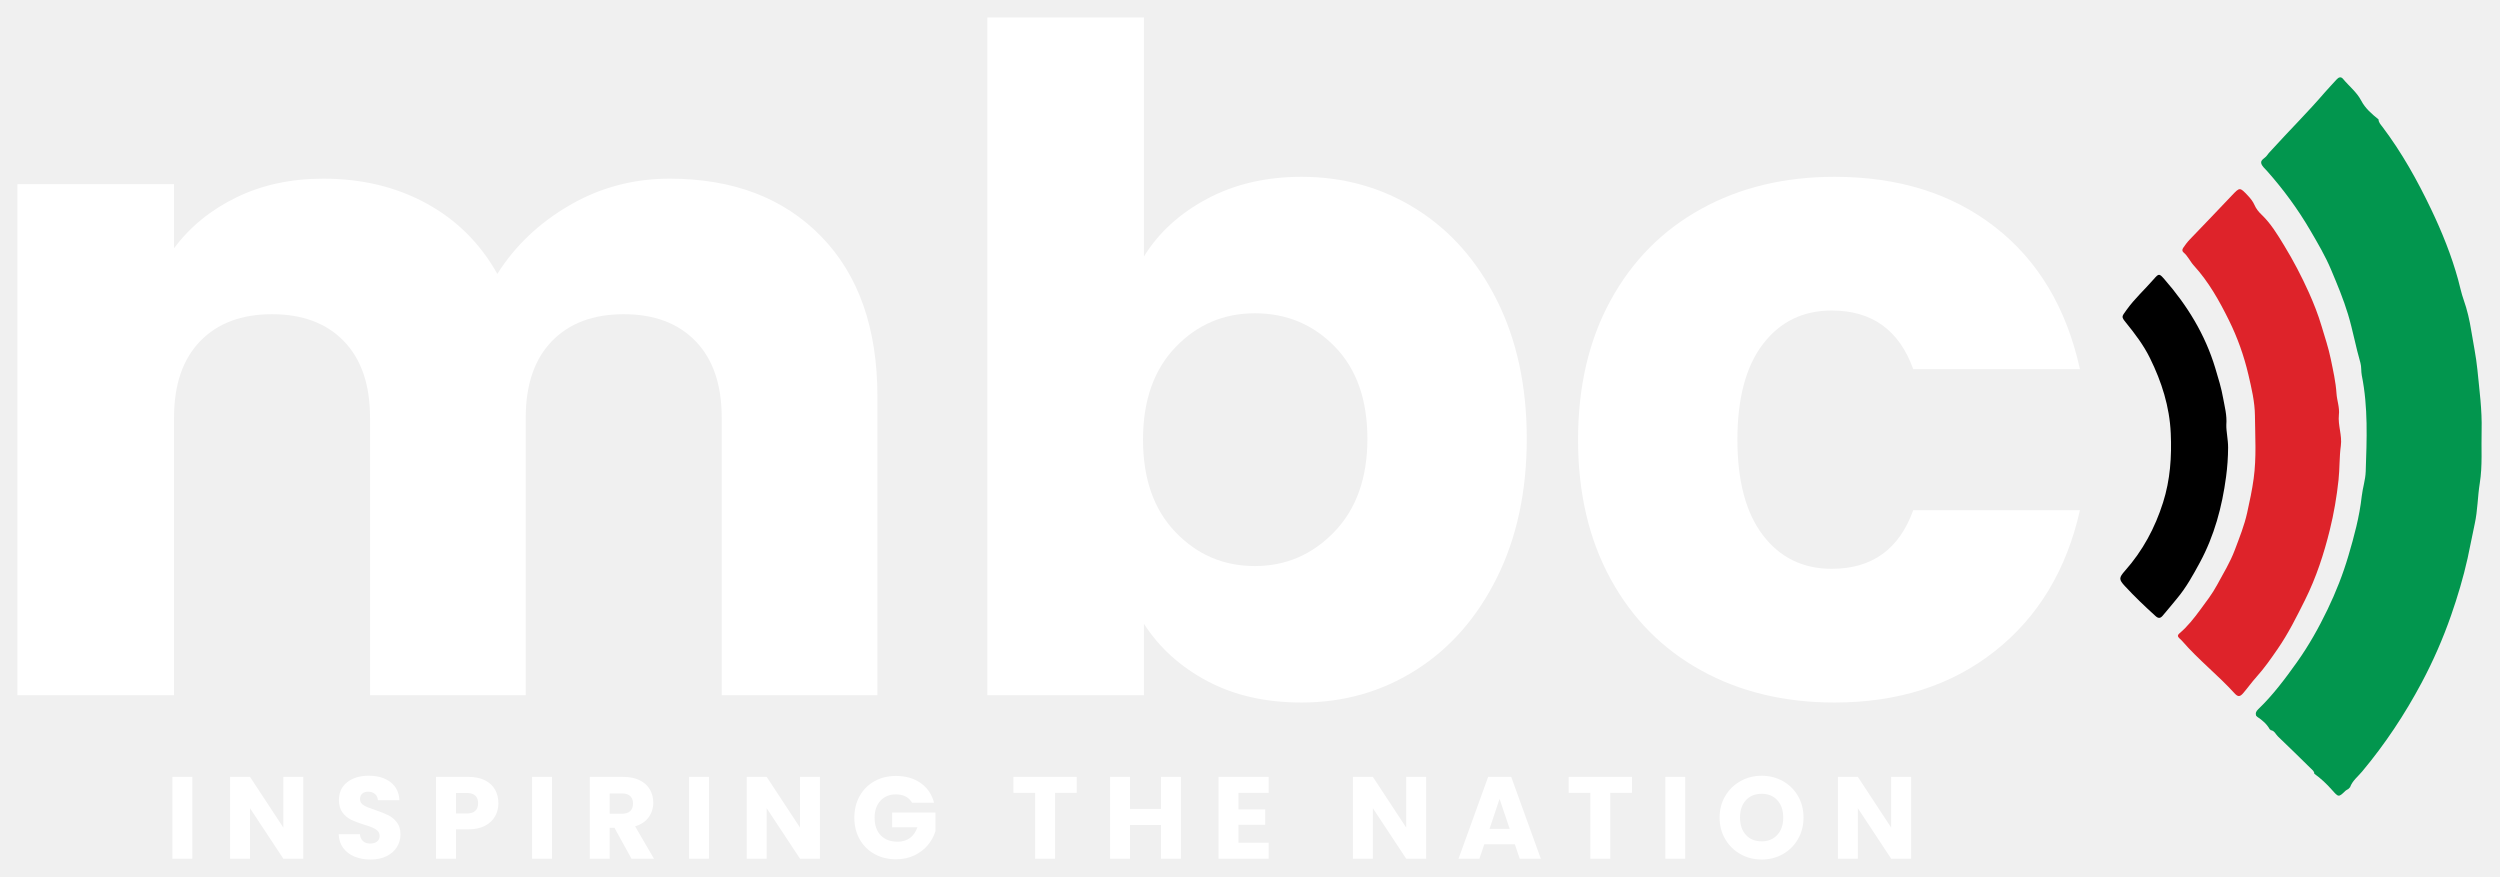
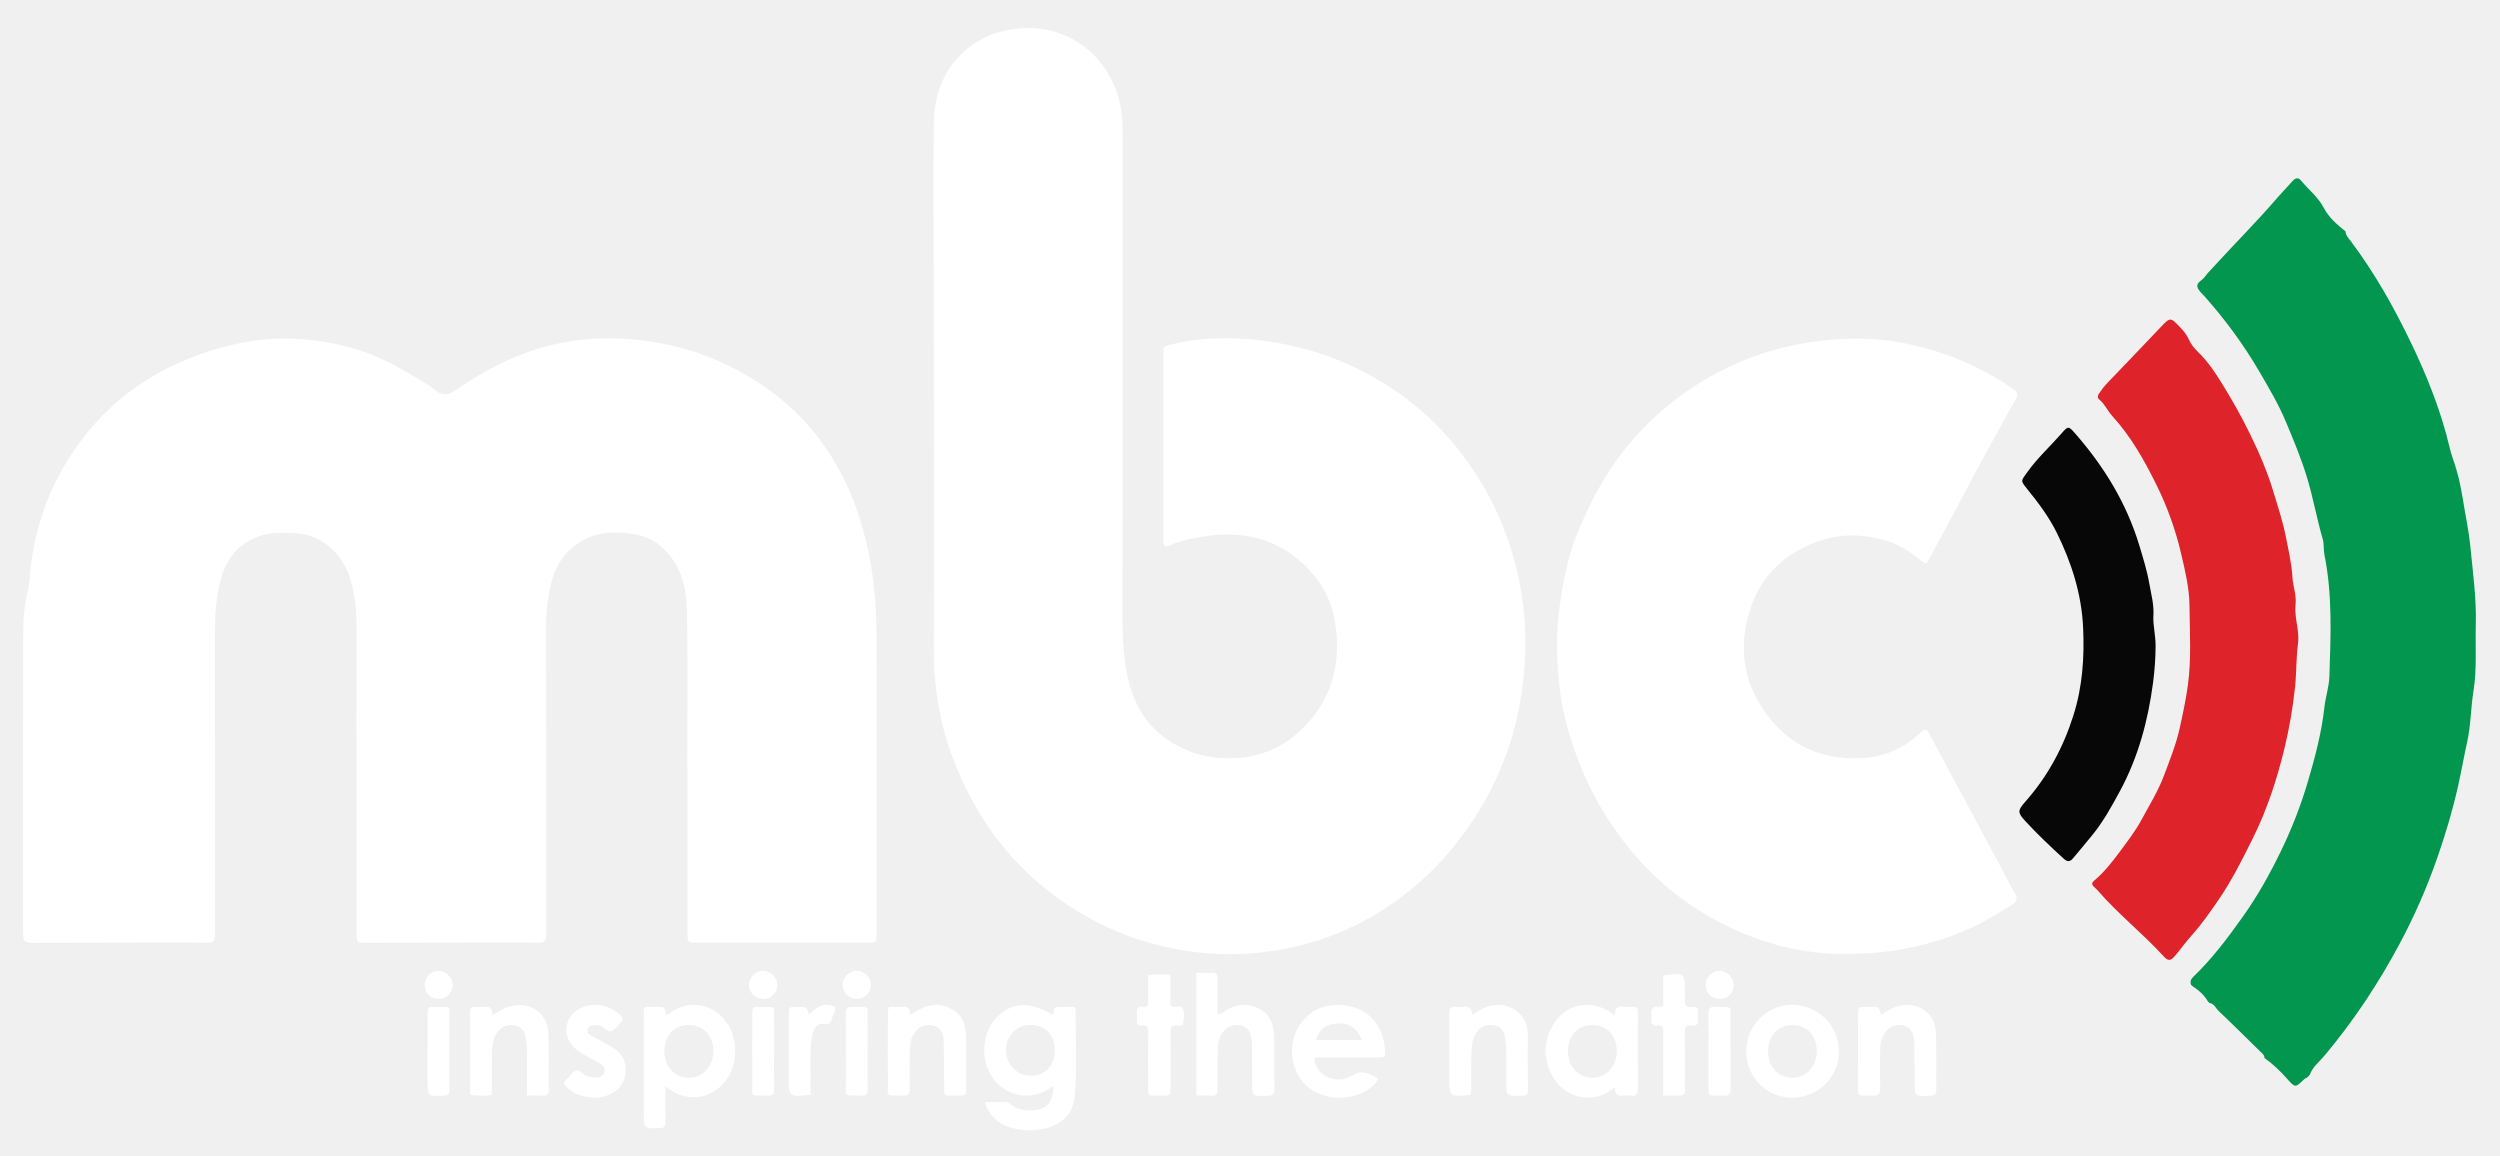
- <svg xmlns="http://www.w3.org/2000/svg" viewBox="354.09 176.92 143.31 50.27" width="573" height="201">
-   <path d="M401.158 190.468C403.311 192.673 404.387 195.736 404.387 199.656L404.387 216.771L395.462 216.771L395.462 200.863C395.462 198.973 394.963 197.512 393.965 196.479C392.968 195.447 391.594 194.931 389.844 194.931C388.094 194.931 386.720 195.447 385.723 196.479C384.725 197.512 384.227 198.973 384.227 200.863L384.227 216.771L375.302 216.771L375.302 200.863C375.302 198.973 374.803 197.512 373.805 196.479C372.808 195.447 371.434 194.931 369.684 194.931C367.933 194.931 366.560 195.447 365.563 196.479C364.565 197.512 364.066 198.973 364.066 200.863L364.066 216.771L355.089 216.771L355.089 187.476L364.066 187.476L364.066 191.151C364.976 189.926 366.167 188.954 367.636 188.237C369.107 187.520 370.768 187.161 372.624 187.161C374.829 187.161 376.797 187.633 378.530 188.578C380.263 189.523 381.618 190.871 382.599 192.621C383.614 191.011 384.996 189.699 386.746 188.683C388.496 187.668 390.404 187.161 392.469 187.161C396.109 187.161 399.006 188.263 401.158 190.468" fill="#FFFFFF" fill-rule="nonzero" />
-   <path d="M430.611 196.794C429.368 195.517 427.837 194.878 426.018 194.878C424.232 194.878 422.718 195.526 421.476 196.820C420.233 198.115 419.612 199.884 419.612 202.123C419.612 204.363 420.233 206.131 421.476 207.426C422.718 208.720 424.232 209.368 426.018 209.368C427.803 209.368 429.325 208.712 430.585 207.400C431.845 206.086 432.475 204.311 432.475 202.070C432.475 199.831 431.853 198.072 430.611 196.794M423.287 188.315C424.862 187.475 426.664 187.055 428.695 187.055C431.110 187.055 433.297 187.668 435.257 188.892C437.217 190.118 438.766 191.868 439.904 194.143C441.040 196.418 441.610 199.060 441.610 202.070C441.610 205.081 441.040 207.732 439.904 210.024C438.766 212.317 437.217 214.085 435.257 215.327C433.297 216.570 431.110 217.191 428.695 217.191C426.629 217.191 424.827 216.779 423.287 215.957C421.747 215.135 420.539 214.041 419.665 212.676L419.665 216.770L410.687 216.770L410.687 177.920L419.665 177.920L419.665 191.623C420.504 190.258 421.712 189.155 423.287 188.315" fill="#FFFFFF" fill-rule="nonzero" />
-   <path d="M446.413 194.143C447.655 191.868 449.387 190.118 451.611 188.893C453.833 187.668 456.379 187.055 459.250 187.055C462.924 187.055 465.996 188.018 468.464 189.943C470.931 191.868 472.550 194.581 473.320 198.080L463.764 198.080C462.959 195.841 461.402 194.720 459.092 194.720C457.446 194.720 456.134 195.359 455.155 196.636C454.175 197.915 453.685 199.743 453.685 202.123C453.685 204.504 454.175 206.332 455.155 207.609C456.134 208.887 457.446 209.526 459.092 209.526C461.402 209.526 462.959 208.406 463.764 206.166L473.320 206.166C472.550 209.596 470.922 212.291 468.437 214.251C465.952 216.212 462.890 217.191 459.250 217.191C456.379 217.191 453.833 216.579 451.611 215.353C449.387 214.128 447.655 212.378 446.413 210.103C445.170 207.828 444.550 205.168 444.550 202.123C444.550 199.078 445.170 196.418 446.413 194.143" fill="#FFFFFF" fill-rule="nonzero" />
-   <path d="M363.972 221.453H365.114V226.144H363.972Z" fill="#FFFFFF" fill-rule="nonzero" />
-   <path d="M371.475 226.144L370.332 226.144L368.421 223.250L368.421 226.144L367.279 226.144L367.279 221.453L368.421 221.453L370.332 224.360L370.332 221.453L371.475 221.453L371.475 226.144" fill="#FFFFFF" fill-rule="nonzero" />
-   <path d="M374.415 226.024C374.143 225.913 373.926 225.747 373.763 225.529C373.601 225.311 373.516 225.048 373.506 224.741L374.722 224.741C374.740 224.915 374.800 225.048 374.903 225.139C375.005 225.230 375.139 225.275 375.303 225.275C375.472 225.275 375.606 225.237 375.705 225.158C375.802 225.081 375.852 224.973 375.852 224.834C375.852 224.718 375.812 224.623 375.734 224.547C375.657 224.471 375.560 224.409 375.447 224.360C375.333 224.311 375.172 224.256 374.963 224.193C374.660 224.100 374.413 224.006 374.221 223.913C374.030 223.819 373.864 223.681 373.726 223.499C373.589 223.315 373.519 223.077 373.519 222.784C373.519 222.347 373.677 222.005 373.994 221.758C374.310 221.511 374.722 221.387 375.230 221.387C375.747 221.387 376.163 221.511 376.479 221.758C376.796 222.005 376.965 222.349 376.987 222.790L375.751 222.790C375.742 222.638 375.686 222.519 375.584 222.432C375.482 222.346 375.350 222.302 375.190 222.302C375.052 222.302 374.940 222.339 374.856 222.413C374.771 222.486 374.729 222.591 374.729 222.730C374.729 222.882 374.800 223.000 374.943 223.084C375.085 223.169 375.308 223.260 375.611 223.358C375.913 223.460 376.160 223.558 376.349 223.652C376.538 223.746 376.702 223.882 376.840 224.060C376.978 224.238 377.047 224.467 377.047 224.748C377.047 225.015 376.979 225.257 376.843 225.476C376.708 225.694 376.511 225.868 376.252 225.997C375.994 226.126 375.689 226.191 375.337 226.191C374.994 226.191 374.686 226.135 374.415 226.024" fill="#FFFFFF" fill-rule="nonzero" />
-   <path d="M381.337 223.398C381.444 223.296 381.497 223.151 381.497 222.964C381.497 222.777 381.444 222.632 381.337 222.529C381.230 222.427 381.067 222.376 380.849 222.376L380.228 222.376L380.228 223.552L380.849 223.552C381.067 223.552 381.230 223.501 381.337 223.398M382.473 223.708C382.348 223.933 382.157 224.115 381.898 224.253C381.640 224.391 381.319 224.461 380.936 224.461L380.228 224.461L380.228 226.144L379.085 226.144L379.085 221.454L380.936 221.454C381.310 221.454 381.627 221.518 381.885 221.647C382.143 221.777 382.336 221.955 382.466 222.182C382.595 222.409 382.660 222.670 382.660 222.964C382.660 223.235 382.598 223.484 382.473 223.708" fill="#FFFFFF" fill-rule="nonzero" />
-   <path d="M384.591 221.453H385.733V226.144H384.591Z" fill="#FFFFFF" fill-rule="nonzero" />
-   <path d="M389.040 223.566L389.748 223.566C389.958 223.566 390.114 223.515 390.220 223.412C390.324 223.309 390.377 223.165 390.377 222.978C390.377 222.799 390.324 222.659 390.220 222.557C390.114 222.454 389.958 222.403 389.748 222.403L389.040 222.403L389.040 223.566M390.289 226.145L389.314 224.374L389.040 224.374L389.040 226.145L387.898 226.145L387.898 221.454L389.815 221.454C390.185 221.454 390.500 221.519 390.760 221.648C391.022 221.778 391.216 221.954 391.345 222.179C391.474 222.404 391.539 222.655 391.539 222.931C391.539 223.243 391.451 223.521 391.275 223.766C391.099 224.011 390.840 224.185 390.497 224.288L391.579 226.145L390.289 226.145" fill="#FFFFFF" fill-rule="nonzero" />
-   <path d="M393.590 221.453H394.732V226.144H393.590Z" fill="#FFFFFF" fill-rule="nonzero" />
-   <path d="M401.093 226.144L399.950 226.144L398.039 223.250L398.039 226.144L396.897 226.144L396.897 221.453L398.039 221.453L399.950 224.360L399.950 221.453L401.093 221.453L401.093 226.144" fill="#FFFFFF" fill-rule="nonzero" />
-   <path d="M406.371 222.937C406.286 222.781 406.165 222.662 406.007 222.580C405.849 222.497 405.663 222.457 405.449 222.457C405.079 222.457 404.783 222.578 404.561 222.821C404.338 223.063 404.226 223.387 404.226 223.792C404.226 224.225 404.343 224.562 404.577 224.805C404.811 225.047 405.133 225.169 405.543 225.169C405.823 225.169 406.061 225.097 406.255 224.955C406.448 224.813 406.589 224.607 406.679 224.340L405.229 224.340L405.229 223.498L407.714 223.498L407.714 224.560C407.629 224.845 407.486 225.111 407.283 225.356C407.080 225.601 406.824 225.799 406.511 225.951C406.200 226.102 405.847 226.177 405.456 226.177C404.993 226.177 404.580 226.076 404.216 225.874C403.853 225.671 403.571 225.389 403.368 225.029C403.165 224.668 403.064 224.256 403.064 223.792C403.064 223.329 403.165 222.916 403.368 222.553C403.571 222.190 403.852 221.907 404.213 221.705C404.574 221.501 404.986 221.400 405.449 221.400C406.010 221.400 406.483 221.536 406.869 221.808C407.254 222.080 407.509 222.457 407.634 222.937L406.371 222.937" fill="#FFFFFF" fill-rule="nonzero" />
-   <path d="M415.812 221.454L415.812 222.369L414.569 222.369L414.569 226.145L413.427 226.145L413.427 222.369L412.184 222.369L412.184 221.454L415.812 221.454" fill="#FFFFFF" fill-rule="nonzero" />
-   <path d="M421.785 221.454L421.785 226.145L420.643 226.145L420.643 224.213L418.865 224.213L418.865 226.145L417.723 226.145L417.723 221.454L418.865 221.454L418.865 223.291L420.643 223.291L420.643 221.454L421.785 221.454" fill="#FFFFFF" fill-rule="nonzero" />
-   <path d="M425.085 222.369L425.085 223.318L426.615 223.318L426.615 224.200L425.085 224.200L425.085 225.229L426.816 225.229L426.816 226.144L423.943 226.144L423.943 221.454L426.816 221.454L426.816 222.369L425.085 222.369" fill="#FFFFFF" fill-rule="nonzero" />
-   <path d="M435.842 226.144L434.699 226.144L432.788 223.250L432.788 226.144L431.646 226.144L431.646 221.453L432.788 221.453L434.699 224.360L434.699 221.453L435.842 221.453L435.842 226.144" fill="#FFFFFF" fill-rule="nonzero" />
-   <path d="M440.632 224.434L440.051 222.717L439.477 224.434L440.632 224.434M440.926 225.316L439.176 225.316L438.895 226.145L437.699 226.145L439.396 221.454L440.719 221.454L442.416 226.145L441.207 226.145L440.926 225.316" fill="#FFFFFF" fill-rule="nonzero" />
-   <path d="M447.641 221.454L447.641 222.369L446.398 222.369L446.398 226.145L445.256 226.145L445.256 222.369L444.013 222.369L444.013 221.454L447.641 221.454" fill="#FFFFFF" fill-rule="nonzero" />
-   <path d="M449.552 221.453H450.694V226.144H449.552Z" fill="#FFFFFF" fill-rule="nonzero" />
-   <path d="M455.975 224.775C456.201 224.526 456.312 224.196 456.312 223.786C456.312 223.372 456.201 223.041 455.975 222.793C455.750 222.546 455.451 222.423 455.077 222.423C454.698 222.423 454.396 222.546 454.172 222.791C453.947 223.036 453.835 223.367 453.835 223.786C453.835 224.200 453.947 224.531 454.172 224.779C454.396 225.026 454.698 225.149 455.077 225.149C455.451 225.149 455.750 225.024 455.975 224.775M453.865 225.884C453.496 225.679 453.206 225.393 452.988 225.026C452.772 224.658 452.664 224.245 452.664 223.786C452.664 223.328 452.772 222.916 452.988 222.550C453.206 222.185 453.496 221.900 453.865 221.695C454.232 221.490 454.635 221.388 455.077 221.388C455.518 221.388 455.922 221.490 456.289 221.695C456.656 221.900 456.947 222.185 457.159 222.550C457.370 222.916 457.475 223.328 457.475 223.786C457.475 224.245 457.368 224.658 457.154 225.026C456.941 225.393 456.651 225.679 456.285 225.884C455.921 226.089 455.518 226.191 455.077 226.191C454.635 226.191 454.232 226.089 453.865 225.884" fill="#FFFFFF" fill-rule="nonzero" />
-   <path d="M463.642 226.144L462.499 226.144L460.589 223.250L460.589 226.144L459.446 226.144L459.446 221.453L460.589 221.453L462.499 224.360L462.499 221.453L463.642 221.453L463.642 226.144" fill="#FFFFFF" fill-rule="nonzero" />
-   <path d="M488.806 222.044C488.772 222.079 488.739 222.114 488.704 222.150C488.652 222.181 488.592 222.204 488.548 222.246C488.144 222.635 488.151 222.630 487.762 222.194C487.461 221.854 487.131 221.541 486.759 221.276L486.755 221.272C486.751 221.126 486.641 221.053 486.551 220.965C485.925 220.355 485.307 219.737 484.672 219.137C484.540 219.012 484.474 218.801 484.254 218.775C484.245 218.750 484.228 218.735 484.203 218.730C484.031 218.419 483.771 218.198 483.480 218.007C483.471 217.983 483.452 217.968 483.426 217.964C483.371 217.811 483.410 217.700 483.533 217.583C484.381 216.770 485.079 215.835 485.758 214.882C486.438 213.928 487.009 212.908 487.515 211.857C487.993 210.865 488.397 209.840 488.710 208.778C489.041 207.658 489.345 206.535 489.473 205.374C489.526 204.894 489.685 204.435 489.702 203.952C489.763 202.109 489.846 200.265 489.477 198.438C489.431 198.204 489.464 197.949 489.399 197.722C489.131 196.802 488.966 195.856 488.688 194.936C488.422 194.058 488.070 193.218 487.717 192.380C487.391 191.602 486.957 190.866 486.529 190.134C485.819 188.915 484.986 187.781 484.049 186.725C483.923 186.583 483.748 186.441 483.712 186.274C483.668 186.075 483.933 185.989 484.039 185.834C484.129 185.703 484.244 185.589 484.352 185.471C485.343 184.379 486.392 183.341 487.353 182.221C487.572 181.965 487.810 181.727 488.034 181.475C488.151 181.343 488.284 181.299 488.400 181.440C488.746 181.858 489.188 182.197 489.445 182.689C489.679 183.137 490.052 183.453 490.434 183.762L490.437 183.765C490.441 183.940 490.559 184.056 490.655 184.183C491.768 185.656 492.664 187.264 493.455 188.921C494.074 190.217 494.615 191.554 494.999 192.949C495.105 193.334 495.182 193.729 495.316 194.104C495.521 194.680 495.656 195.276 495.751 195.872C495.869 196.613 496.029 197.345 496.103 198.098C496.216 199.263 496.378 200.420 496.346 201.594C496.319 202.604 496.402 203.617 496.240 204.621C496.116 205.395 496.121 206.186 495.950 206.954C495.804 207.609 495.689 208.271 495.542 208.927C495.293 210.038 494.970 211.123 494.597 212.193C494.134 213.521 493.571 214.811 492.909 216.053C491.944 217.865 490.816 219.569 489.497 221.146C489.258 221.434 488.940 221.671 488.806 222.044" fill="#02964E" fill-rule="nonzero" />
-   <path d="M488.164 200.707C488.103 201.302 488.358 201.877 488.276 202.474C488.187 203.124 488.214 203.784 488.144 204.432C488.041 205.393 487.877 206.354 487.645 207.293C487.305 208.675 486.862 210.029 486.223 211.312C485.743 212.273 485.265 213.235 484.654 214.120C484.273 214.672 483.892 215.222 483.441 215.722C483.174 216.018 482.943 216.347 482.683 216.650C482.490 216.874 482.377 216.876 482.178 216.658C481.228 215.614 480.110 214.739 479.186 213.670C479.134 213.609 479.071 213.557 479.014 213.502C478.913 213.405 478.908 213.325 479.025 213.226C479.488 212.835 479.859 212.361 480.216 211.876C480.557 211.414 480.907 210.962 481.182 210.451C481.537 209.791 481.932 209.158 482.198 208.446C482.462 207.742 482.744 207.048 482.906 206.312C483.050 205.662 483.190 205.013 483.280 204.349C483.444 203.146 483.363 201.945 483.352 200.745C483.345 199.955 483.156 199.168 482.976 198.394C482.724 197.315 482.352 196.272 481.863 195.282C481.310 194.164 480.701 193.073 479.849 192.141C479.634 191.906 479.509 191.598 479.258 191.389C479.172 191.317 479.176 191.223 479.238 191.130C479.355 190.958 479.477 190.792 479.624 190.640C480.426 189.810 481.223 188.974 482.018 188.136C482.485 187.643 482.482 187.640 482.944 188.130C483.098 188.294 483.236 188.463 483.329 188.676C483.418 188.879 483.556 189.058 483.723 189.216C484.260 189.727 484.637 190.354 485.020 190.982C485.554 191.857 486.027 192.762 486.446 193.694C486.726 194.318 486.977 194.957 487.172 195.615C487.359 196.241 487.570 196.864 487.700 197.503C487.833 198.155 487.984 198.805 488.028 199.479C488.054 199.885 488.216 200.285 488.164 200.707" fill="#DE232A" fill-rule="nonzero" />
-   <path d="M481.712 201.273C481.702 201.655 481.815 202.110 481.814 202.578C481.812 203.141 481.770 203.705 481.697 204.252C481.470 205.969 481.023 207.633 480.193 209.168C479.805 209.883 479.414 210.597 478.882 211.231C478.605 211.558 478.340 211.899 478.055 212.224C477.926 212.372 477.810 212.377 477.652 212.233C477.047 211.684 476.456 211.122 475.901 210.521C475.544 210.134 475.546 210.042 475.905 209.636C476.919 208.492 477.624 207.182 478.085 205.725C478.497 204.425 478.587 203.102 478.526 201.752C478.457 200.224 478.007 198.811 477.336 197.450C476.973 196.710 476.484 196.065 475.970 195.430C475.672 195.063 475.710 195.083 475.993 194.684C476.453 194.040 477.038 193.513 477.552 192.922C477.846 192.586 477.865 192.588 478.171 192.937C479.478 194.435 480.496 196.095 481.076 198.013C481.251 198.594 481.432 199.177 481.534 199.769C481.615 200.236 481.755 200.705 481.712 201.273" fill="#000000" fill-rule="nonzero" />
+ <svg xmlns="http://www.w3.org/2000/svg" viewBox="371.34 176.96 108.81 50.19" width="435" height="201">
+   <path d="M401.252 210.422C401.252 208.111 401.285 205.800 401.236 203.490C401.216 202.537 401.015 201.597 400.286 200.861C399.959 200.530 399.579 200.308 399.141 200.208C398.092 199.970 397.089 200.038 396.223 200.774C395.760 201.168 395.494 201.684 395.342 202.258C395.178 202.884 395.106 203.520 395.109 204.173C395.121 208.594 395.115 213.017 395.116 217.438C395.116 217.515 395.116 217.592 395.115 217.669C395.110 217.856 395.016 217.954 394.827 217.951C394.612 217.947 394.396 217.938 394.180 217.938C391.870 217.941 389.559 217.946 387.248 217.951C386.876 217.951 386.858 217.936 386.857 217.508C386.856 215.428 386.858 213.348 386.858 211.268C386.858 209.127 386.852 206.985 386.861 204.844C386.864 204.258 386.868 203.669 386.791 203.092C386.691 202.346 386.505 201.615 385.988 201.016C385.482 200.434 384.842 200.145 384.084 200.119C383.639 200.104 383.190 200.079 382.753 200.210C381.717 200.519 381.153 201.266 380.912 202.270C380.751 202.942 380.698 203.636 380.697 204.329C380.692 208.704 380.695 213.080 380.695 217.455C380.695 217.517 380.699 217.579 380.694 217.640C380.672 217.907 380.626 217.952 380.350 217.951C380.042 217.951 379.734 217.938 379.426 217.938C377.223 217.942 375.021 217.948 372.818 217.953C372.397 217.954 372.344 217.901 372.344 217.477C372.344 213.210 372.341 208.942 372.348 204.675C372.349 204.001 372.369 203.334 372.543 202.664C372.651 202.245 372.645 201.784 372.708 201.342C372.989 199.383 373.709 197.612 374.908 196.037C376.426 194.041 378.432 192.782 380.823 192.086C381.763 191.812 382.722 191.652 383.690 191.653C385.551 191.656 387.313 192.088 388.930 193.049C389.392 193.324 389.875 193.567 390.296 193.907C390.578 194.136 390.836 194.125 391.131 193.922C391.790 193.467 392.477 193.056 393.198 192.706C395.457 191.608 397.816 191.398 400.262 191.889C401.903 192.219 403.394 192.880 404.754 193.844C406.297 194.937 407.429 196.369 408.222 198.079C408.585 198.863 408.840 199.678 409.044 200.519C409.369 201.859 409.486 203.216 409.488 204.585C409.495 208.884 409.491 213.182 409.491 217.480C409.491 217.943 409.485 217.946 409.033 217.945C406.584 217.944 404.134 217.943 401.685 217.946C401.278 217.946 401.262 217.940 401.262 217.493C401.261 215.137 401.262 212.779 401.262 210.422L401.252 210.422" fill="#FFFFFF" fill-rule="nonzero" />
+   <path d="M420.199 193.118C420.199 196.368 420.207 199.618 420.194 202.868C420.190 203.747 420.180 204.627 420.276 205.497C420.434 206.927 420.883 208.230 422.142 209.102C422.897 209.624 423.729 209.890 424.648 209.918C426.186 209.964 427.441 209.392 428.412 208.212C428.925 207.587 429.277 206.881 429.433 206.073C429.584 205.288 429.557 204.512 429.396 203.741C429.260 203.085 428.969 202.488 428.540 201.971C427.281 200.455 425.650 199.964 423.743 200.266C423.257 200.342 422.773 200.429 422.316 200.631C422.035 200.754 421.973 200.699 421.973 200.381C421.973 197.901 421.973 195.421 421.973 192.940C421.973 192.740 421.969 192.540 421.972 192.340C421.977 191.997 421.982 191.994 422.316 191.910C423.327 191.655 424.356 191.597 425.389 191.659C427.577 191.791 429.624 192.414 431.497 193.554C432.876 194.393 434.049 195.461 435.026 196.760C435.887 197.905 436.549 199.152 437.003 200.494C437.634 202.364 437.856 204.296 437.663 206.274C437.563 207.305 437.371 208.318 437.053 209.295C436.634 210.584 436.038 211.796 435.251 212.913C434.707 213.684 434.110 214.400 433.422 215.044C431.923 216.445 430.196 217.443 428.214 217.989C426.199 218.543 424.165 218.589 422.133 218.143C420.135 217.705 418.345 216.822 416.751 215.520C414.937 214.038 413.690 212.164 412.850 210.010C412.244 208.451 411.978 206.823 411.983 205.139C412.000 199.887 411.982 194.634 411.978 189.382C411.977 186.994 411.952 184.607 411.984 182.219C412.013 179.999 413.503 178.353 415.670 178.157C417.826 177.961 419.459 179.288 420.010 181.129C420.164 181.643 420.200 182.151 420.199 182.675C420.199 186.155 420.199 189.637 420.199 193.118" fill="#FFFFFF" fill-rule="nonzero" />
+   <path d="M451.626 218.431C449.852 218.458 448.027 217.992 446.316 217.123C444.850 216.379 443.563 215.380 442.487 214.124C441.263 212.696 440.366 211.088 439.780 209.297C439.511 208.474 439.303 207.641 439.212 206.785C439.103 205.776 439.064 204.764 439.171 203.747C439.255 202.951 439.386 202.164 439.580 201.389C439.775 200.610 440.083 199.872 440.423 199.147C441.035 197.844 441.807 196.644 442.808 195.611C444.275 194.096 446.006 192.988 448.018 192.314C449.317 191.879 450.650 191.673 452.006 191.658C452.925 191.648 453.849 191.747 454.750 191.968C456.089 192.296 457.349 192.814 458.517 193.551C458.685 193.657 458.845 193.778 459.011 193.890C459.170 193.998 459.167 194.109 459.074 194.277C458.266 195.743 457.453 197.207 456.675 198.690C456.240 199.520 455.787 200.341 455.347 201.168C455.170 201.501 455.171 201.500 454.863 201.250C454.467 200.928 454.042 200.650 453.554 200.489C452.198 200.041 450.893 200.154 449.639 200.850C448.670 201.387 447.968 202.184 447.596 203.204C446.994 204.859 447.124 206.459 448.181 207.935C449.234 209.408 450.683 210.023 452.451 209.907C453.364 209.846 454.180 209.490 454.864 208.863C455.147 208.603 455.181 208.611 455.356 208.937C456.444 210.968 457.533 212.999 458.622 215.029C458.760 215.286 458.886 215.550 459.037 215.800C459.169 216.017 459.133 216.162 458.918 216.291C458.324 216.646 457.746 217.023 457.112 217.309C455.416 218.071 453.642 218.447 451.626 218.431" fill="#FFFFFF" fill-rule="nonzero" />
+   <path d="M471.865 223.704C471.833 223.738 471.800 223.772 471.768 223.806C471.718 223.836 471.660 223.858 471.619 223.898C471.230 224.271 471.237 224.267 470.865 223.847C470.575 223.522 470.259 223.222 469.903 222.967L469.899 222.963C469.895 222.824 469.789 222.755 469.702 222.670C469.103 222.084 468.510 221.492 467.901 220.916C467.774 220.796 467.710 220.594 467.499 220.569C467.491 220.545 467.475 220.531 467.451 220.525C467.286 220.228 467.037 220.015 466.758 219.832C466.749 219.809 466.731 219.795 466.706 219.791C466.652 219.645 466.689 219.538 466.807 219.425C467.620 218.646 468.290 217.749 468.942 216.835C469.595 215.919 470.142 214.941 470.627 213.933C471.086 212.983 471.473 211.998 471.774 210.981C472.091 209.907 472.382 208.829 472.505 207.716C472.555 207.255 472.709 206.815 472.724 206.352C472.783 204.584 472.862 202.816 472.509 201.064C472.464 200.839 472.497 200.595 472.434 200.377C472.177 199.494 472.019 198.587 471.752 197.705C471.497 196.863 471.159 196.057 470.822 195.253C470.508 194.507 470.091 193.801 469.682 193.099C469.001 191.931 468.202 190.842 467.303 189.829C467.182 189.693 467.014 189.557 466.979 189.397C466.937 189.206 467.191 189.124 467.293 188.976C467.380 188.850 467.490 188.740 467.593 188.627C468.544 187.580 469.550 186.584 470.471 185.509C470.682 185.265 470.911 185.036 471.124 184.794C471.236 184.668 471.365 184.626 471.476 184.760C471.808 185.162 472.231 185.488 472.478 185.959C472.702 186.388 473.060 186.692 473.427 186.989L473.429 186.990C473.433 187.158 473.547 187.270 473.639 187.391C474.706 188.804 475.566 190.346 476.325 191.936C476.918 193.179 477.437 194.462 477.806 195.799C477.907 196.168 477.981 196.547 478.108 196.907C478.306 197.459 478.435 198.031 478.526 198.603C478.640 199.313 478.792 200.016 478.863 200.738C478.972 201.855 479.127 202.964 479.097 204.091C479.071 205.059 479.150 206.031 478.996 206.993C478.877 207.736 478.881 208.495 478.717 209.231C478.577 209.860 478.467 210.495 478.326 211.124C478.087 212.189 477.777 213.230 477.419 214.256C476.975 215.529 476.435 216.767 475.800 217.958C474.875 219.696 473.794 221.330 472.528 222.843C472.298 223.119 471.993 223.347 471.865 223.704" fill="#02964E" fill-rule="nonzero" />
+   <path d="M471.250 203.240C471.191 203.810 471.436 204.362 471.358 204.934C471.272 205.558 471.297 206.192 471.230 206.812C471.132 207.734 470.974 208.656 470.753 209.556C470.426 210.883 470.001 212.181 469.388 213.411C468.928 214.334 468.469 215.256 467.883 216.105C467.519 216.634 467.152 217.162 466.719 217.641C466.463 217.925 466.243 218.241 465.993 218.531C465.809 218.746 465.700 218.748 465.509 218.538C464.596 217.537 463.525 216.698 462.640 215.673C462.589 215.615 462.530 215.565 462.474 215.511C462.377 215.419 462.372 215.342 462.484 215.247C462.928 214.872 463.284 214.418 463.627 213.952C463.954 213.509 464.290 213.075 464.553 212.585C464.894 211.952 465.272 211.345 465.528 210.662C465.781 209.987 466.051 209.322 466.207 208.617C466.345 207.992 466.480 207.370 466.566 206.733C466.721 205.579 466.645 204.427 466.635 203.277C466.628 202.518 466.447 201.764 466.273 201.022C466.033 199.987 465.674 198.986 465.206 198.037C464.677 196.964 464.092 195.918 463.275 195.024C463.069 194.799 462.949 194.504 462.708 194.303C462.626 194.234 462.630 194.144 462.689 194.056C462.799 193.889 462.919 193.731 463.059 193.586C463.828 192.788 464.592 191.987 465.355 191.183C465.803 190.711 465.799 190.707 466.243 191.178C466.391 191.334 466.523 191.497 466.613 191.701C466.698 191.895 466.831 192.067 466.991 192.219C467.505 192.709 467.867 193.311 468.234 193.913C468.746 194.752 469.200 195.620 469.603 196.513C469.871 197.112 470.112 197.726 470.299 198.356C470.477 198.957 470.680 199.554 470.805 200.166C470.932 200.792 471.078 201.416 471.118 202.063C471.145 202.452 471.299 202.835 471.250 203.240" fill="#DE232A" fill-rule="nonzero" />
+   <path d="M465.062 203.783C465.053 204.150 465.161 204.586 465.160 205.035C465.158 205.575 465.117 206.116 465.048 206.641C464.830 208.287 464.401 209.884 463.604 211.355C463.233 212.041 462.858 212.726 462.347 213.333C462.082 213.648 461.827 213.975 461.555 214.286C461.431 214.428 461.320 214.432 461.168 214.295C460.588 213.768 460.020 213.229 459.489 212.653C459.147 212.281 459.148 212.194 459.494 211.804C460.465 210.706 461.141 209.450 461.583 208.053C461.978 206.806 462.065 205.537 462.006 204.243C461.940 202.777 461.508 201.422 460.866 200.116C460.516 199.407 460.048 198.787 459.554 198.179C459.269 197.827 459.305 197.846 459.578 197.463C460.018 196.846 460.578 196.340 461.072 195.774C461.354 195.451 461.372 195.453 461.664 195.788C462.919 197.225 463.896 198.817 464.452 200.657C464.620 201.214 464.794 201.773 464.891 202.341C464.968 202.789 465.103 203.238 465.062 203.783" fill="#070707" fill-rule="nonzero" />
+   <path d="M417.254 222.635C417.259 221.978 416.846 221.535 416.219 221.526C415.598 221.518 415.145 221.961 415.130 222.594C415.115 223.236 415.583 223.734 416.206 223.739C416.816 223.744 417.249 223.288 417.254 222.635M414.208 224.883C414.530 224.883 414.818 224.885 415.106 224.882C415.207 224.881 415.278 224.929 415.350 224.990C415.601 225.199 415.898 225.254 416.214 225.243C416.890 225.221 417.169 224.939 417.196 224.178C416.739 224.491 416.270 224.675 415.737 224.578C415.191 224.480 414.772 224.192 414.480 223.725C413.987 222.940 414.110 221.796 414.749 221.164C415.395 220.527 416.183 220.497 417.149 221.080C417.272 221.006 417.153 220.818 417.259 220.771C417.363 220.725 417.499 220.744 417.621 220.740C417.744 220.736 417.867 220.743 417.990 220.739C418.107 220.736 418.161 220.796 418.159 220.905C418.139 222.165 418.240 223.429 418.105 224.685C418.027 225.417 417.552 225.862 416.833 226.029C416.313 226.150 415.790 226.144 415.285 225.978C414.765 225.808 414.382 225.478 414.208 224.883" fill="#FFFFFF" fill-rule="nonzero" />
+   <path d="M402.388 222.678C402.397 222.017 401.957 221.533 401.341 221.525C400.710 221.518 400.269 221.971 400.255 222.638C400.241 223.321 400.695 223.827 401.322 223.827C401.923 223.827 402.380 223.334 402.388 222.678M400.300 224.204C400.300 224.771 400.294 225.258 400.304 225.745C400.309 225.938 400.255 226.010 400.049 226.017C399.358 226.044 399.359 226.052 399.359 225.353C399.359 223.967 399.358 222.581 399.359 221.195C399.360 220.649 399.325 220.750 399.836 220.739C399.882 220.738 399.928 220.738 399.975 220.739C400.262 220.746 400.262 220.746 400.322 221.068C400.449 221.095 400.512 220.986 400.599 220.933C401.404 220.434 402.371 220.618 402.940 221.378C403.455 222.069 403.475 223.138 402.995 223.857C402.492 224.611 401.399 225.073 400.300 224.204" fill="#FFFFFF" fill-rule="nonzero" />
+   <path d="M423.410 224.601L423.410 219.260C423.645 219.260 423.859 219.270 424.073 219.257C424.278 219.244 424.340 219.329 424.336 219.525C424.326 220.031 424.333 220.537 424.333 221.054C424.521 221.053 424.619 220.917 424.751 220.855C425.106 220.684 425.466 220.585 425.863 220.706C426.366 220.860 426.682 221.174 426.761 221.704C426.778 221.825 426.799 221.948 426.800 222.071C426.804 222.825 426.799 223.579 426.807 224.332C426.809 224.526 426.751 224.597 426.546 224.606C425.839 224.637 425.840 224.646 425.839 223.952C425.839 223.505 425.837 223.059 425.834 222.613C425.833 222.474 425.831 222.335 425.818 222.198C425.779 221.816 425.622 221.607 425.339 221.546C425.008 221.475 424.700 221.611 424.514 221.915C424.381 222.132 424.340 222.372 424.339 222.622C424.337 223.176 424.327 223.730 424.337 224.283C424.341 224.510 424.290 224.630 424.034 224.605C423.836 224.586 423.636 224.601 423.410 224.601" fill="#FFFFFF" fill-rule="nonzero" />
+   <path d="M439.583 222.663C439.583 223.327 440.033 223.822 440.639 223.825C441.253 223.827 441.703 223.343 441.708 222.676C441.713 222.004 441.279 221.532 440.650 221.527C440.022 221.521 439.584 221.988 439.583 222.663M441.628 224.250C441.364 224.409 441.181 224.549 440.955 224.616C440.172 224.850 439.334 224.520 438.911 223.754C438.491 222.994 438.507 222.208 438.967 221.471C439.499 220.619 440.538 220.410 441.388 220.948C441.451 220.989 441.510 221.036 441.619 221.113C441.613 220.788 441.770 220.688 442.039 220.737C442.099 220.748 442.162 220.739 442.223 220.739C442.630 220.737 442.627 220.708 442.626 221.140C442.624 222.187 442.620 223.235 442.629 224.282C442.631 224.510 442.582 224.635 442.326 224.604C442.204 224.588 442.077 224.586 441.957 224.604C441.707 224.642 441.633 224.502 441.628 224.250" fill="#FFFFFF" fill-rule="nonzero" />
+   <path d="M430.612 222.181C430.415 221.664 430.072 221.439 429.551 221.461C429.062 221.482 428.764 221.707 428.614 222.181L430.612 222.181M428.532 222.984C428.642 223.826 429.589 224.105 430.137 223.750C430.545 223.486 430.832 223.589 431.171 223.776C431.210 223.798 431.248 223.823 431.330 223.874C431.133 224.188 430.862 224.393 430.534 224.521C429.969 224.743 429.394 224.761 428.822 224.549C427.882 224.201 427.402 223.213 427.630 222.181C427.812 221.364 428.570 220.557 429.755 220.659C430.831 220.751 431.520 221.467 431.617 222.543C431.652 222.921 431.641 222.938 431.267 222.939C430.513 222.942 429.759 222.938 429.007 222.942C428.857 222.943 428.702 222.909 428.532 222.984" fill="#FFFFFF" fill-rule="nonzero" />
+   <path d="M450.411 222.665C450.411 221.988 449.978 221.525 449.349 221.527C448.728 221.530 448.290 222.007 448.293 222.677C448.296 223.348 448.743 223.830 449.356 223.825C449.968 223.820 450.411 223.332 450.411 222.665M447.342 222.693C447.334 221.573 448.248 220.640 449.348 220.647C450.475 220.655 451.384 221.563 451.378 222.677C451.373 223.806 450.477 224.691 449.341 224.691C448.240 224.691 447.351 223.803 447.342 222.693" fill="#FFFFFF" fill-rule="nonzero" />
+   <path d="M410.034 220.738C410.238 220.738 410.424 220.754 410.607 220.734C410.859 220.707 410.966 220.814 410.941 221.065C411.126 221.046 411.224 220.911 411.359 220.845C411.717 220.672 412.079 220.583 412.474 220.711C412.971 220.873 413.292 221.188 413.358 221.722C413.382 221.919 413.393 222.120 413.396 222.320C413.401 222.905 413.398 223.490 413.397 224.075C413.395 224.678 413.445 224.596 412.887 224.600C412.401 224.602 412.434 224.645 412.432 224.161C412.428 223.499 412.432 222.836 412.409 222.175C412.395 221.819 412.223 221.616 411.958 221.550C411.652 221.472 411.337 221.588 411.151 221.859C411.036 222.026 410.965 222.214 410.951 222.418C410.939 222.602 410.932 222.786 410.932 222.971C410.928 223.418 410.922 223.864 410.934 224.311C410.941 224.528 410.876 224.612 410.648 224.605C409.837 224.578 409.995 224.715 409.987 223.961C409.975 223.053 409.983 222.144 409.986 221.235C409.986 221.083 409.958 220.927 410.034 220.738" fill="#FFFFFF" fill-rule="nonzero" />
+   <path d="M453.212 221.090C453.496 220.904 453.738 220.749 454.034 220.687C454.831 220.519 455.559 221.017 455.595 221.823C455.634 222.668 455.607 223.516 455.618 224.361C455.620 224.539 455.557 224.595 455.379 224.604C454.669 224.641 454.671 224.648 454.669 223.953C454.668 223.461 454.667 222.969 454.664 222.476C454.663 222.369 454.659 222.261 454.645 222.154C454.595 221.800 454.443 221.602 454.172 221.546C453.855 221.481 453.590 221.578 453.397 221.836C453.236 222.052 453.172 222.303 453.172 222.572C453.172 223.142 453.160 223.711 453.171 224.280C453.174 224.506 453.125 224.614 452.868 224.605C452.073 224.577 452.219 224.710 452.212 223.950C452.202 222.996 452.208 222.042 452.210 221.088C452.212 220.744 452.219 220.744 452.569 220.739C452.661 220.738 452.754 220.737 452.846 220.739C453.124 220.745 453.124 220.746 453.212 221.090" fill="#FFFFFF" fill-rule="nonzero" />
+   <path d="M392.769 221.094C393.092 220.921 393.314 220.759 393.593 220.695C394.429 220.506 395.173 221.023 395.207 221.878C395.239 222.708 395.213 223.540 395.221 224.371C395.222 224.559 395.140 224.610 394.970 224.602C394.756 224.594 394.542 224.600 394.278 224.600C394.278 224.059 394.279 223.541 394.277 223.022C394.276 222.714 394.282 222.407 394.227 222.101C394.180 221.837 394.074 221.628 393.802 221.556C393.494 221.476 393.224 221.555 393.015 221.808C392.806 222.061 392.769 222.369 392.758 222.677C392.742 223.092 392.750 223.508 392.747 223.924C392.746 224.123 392.747 224.323 392.747 224.563C392.474 224.637 392.202 224.600 391.937 224.590C391.748 224.582 391.806 224.412 391.805 224.302C391.801 223.594 391.802 222.886 391.802 222.177C391.802 221.778 391.808 221.377 391.800 220.977C391.797 220.798 391.865 220.725 392.043 220.738C392.166 220.747 392.291 220.752 392.412 220.737C392.650 220.705 392.783 220.794 392.769 221.094" fill="#FFFFFF" fill-rule="nonzero" />
+   <path d="M435.329 224.573C434.422 224.658 434.422 224.658 434.422 223.783C434.422 222.874 434.428 221.966 434.418 221.058C434.417 220.831 434.466 220.703 434.722 220.737C434.813 220.750 434.909 220.752 434.999 220.737C435.256 220.693 435.412 220.777 435.408 221.084C435.589 220.980 435.731 220.890 435.880 220.815C436.756 220.368 437.855 220.884 437.840 221.981C437.830 222.766 437.835 223.551 437.844 224.336C437.846 224.530 437.787 224.599 437.583 224.605C436.898 224.629 436.898 224.638 436.898 223.934C436.898 223.488 436.901 223.041 436.894 222.594C436.891 222.426 436.873 222.257 436.848 222.090C436.810 221.829 436.692 221.619 436.415 221.553C436.104 221.478 435.834 221.561 435.633 221.817C435.497 221.991 435.435 222.191 435.410 222.412C435.348 222.966 435.385 223.520 435.370 224.074C435.366 224.240 435.406 224.413 435.329 224.573" fill="#FFFFFF" fill-rule="nonzero" />
+   <path d="M397.254 224.696C396.720 224.681 396.311 224.536 395.977 224.203C395.888 224.115 395.853 224.034 395.958 223.933C396.046 223.848 396.138 223.764 396.212 223.666C396.347 223.488 396.474 223.442 396.664 223.609C396.828 223.753 397.041 223.819 397.262 223.817C397.418 223.815 397.573 223.771 397.639 223.604C397.709 223.426 397.601 223.305 397.470 223.218C397.317 223.117 397.151 223.034 396.988 222.949C396.756 222.829 396.527 222.704 396.338 222.518C395.765 221.953 395.917 221.103 396.650 220.774C397.195 220.529 397.948 220.683 398.353 221.115C398.451 221.219 398.503 221.307 398.370 221.420C398.299 221.478 398.232 221.544 398.175 221.616C398.021 221.812 397.874 221.897 397.657 221.679C397.525 221.545 397.333 221.509 397.140 221.540C397.027 221.559 396.934 221.609 396.907 221.730C396.885 221.833 396.946 221.910 397.025 221.961C397.140 222.035 397.265 222.095 397.386 222.162C397.613 222.290 397.848 222.406 398.066 222.548C398.483 222.822 398.631 223.225 398.552 223.708C398.475 224.181 398.166 224.462 397.728 224.609C397.553 224.667 397.371 224.706 397.254 224.696" fill="#FFFFFF" fill-rule="nonzero" />
+   <path d="M421.313 219.363C421.641 219.305 421.944 219.323 422.280 219.347L422.280 220.658C422.336 220.698 422.357 220.722 422.382 220.729C422.527 220.767 422.735 220.658 422.813 220.802C422.915 220.989 422.862 221.224 422.842 221.435C422.827 221.591 422.682 221.562 422.586 221.549C422.329 221.515 422.282 221.638 422.284 221.864C422.295 222.665 422.291 223.465 422.288 224.265C422.286 224.593 422.280 224.603 421.961 224.600C421.191 224.594 421.323 224.694 421.315 223.984C421.307 223.291 421.307 222.598 421.317 221.906C421.320 221.680 421.311 221.504 421.009 221.550C420.872 221.570 420.821 221.483 420.825 221.353C420.829 221.246 420.834 221.137 420.824 221.030C420.802 220.818 420.871 220.704 421.103 220.736C421.312 220.765 421.316 220.629 421.314 220.478C421.310 220.109 421.313 219.742 421.313 219.363" fill="#FFFFFF" fill-rule="nonzero" />
+   <path d="M443.729 224.600L443.729 223.244C443.729 222.767 443.726 222.290 443.731 221.813C443.732 221.661 443.719 221.529 443.519 221.553C443.267 221.585 443.189 221.464 443.217 221.234C443.224 221.174 443.225 221.110 443.217 221.050C443.186 220.810 443.285 220.708 443.527 220.736C443.584 220.742 443.645 220.717 443.729 220.701L443.729 219.371C444.674 219.249 444.674 219.249 444.674 220.127C444.674 220.219 444.683 220.313 444.672 220.404C444.642 220.651 444.722 220.783 444.994 220.740C445.206 220.706 445.261 220.823 445.246 221.009C445.239 221.085 445.238 221.163 445.246 221.239C445.271 221.467 445.202 221.595 444.945 221.552C444.708 221.512 444.668 221.638 444.670 221.845C444.679 222.645 444.676 223.445 444.673 224.245C444.672 224.594 444.667 224.595 444.321 224.600C444.138 224.602 443.954 224.600 443.729 224.600" fill="#FFFFFF" fill-rule="nonzero" />
+   <path d="M406.615 224.568C405.672 224.664 405.672 224.664 405.672 223.788C405.672 222.881 405.670 221.975 405.674 221.068C405.675 220.746 405.681 220.746 406.004 220.739C406.050 220.737 406.097 220.738 406.142 220.738C406.455 220.743 406.455 220.743 406.546 221.080C406.864 220.751 407.206 220.514 407.686 220.745C407.723 220.915 407.613 221.041 407.572 221.181C407.515 221.375 407.466 221.544 407.169 221.481C406.947 221.434 406.764 221.651 406.699 221.957C406.633 222.273 406.609 222.595 406.613 222.919C406.620 223.470 406.615 224.021 406.615 224.568" fill="#FFFFFF" fill-rule="nonzero" />
+   <path d="M445.699 222.668C445.699 222.131 445.708 221.594 445.695 221.057C445.690 220.830 445.743 220.726 445.998 220.735C446.792 220.762 446.648 220.631 446.656 221.384C446.665 222.351 446.653 223.317 446.661 224.284C446.663 224.506 446.620 224.615 446.360 224.606C445.558 224.578 445.714 224.703 445.700 223.956C445.692 223.527 445.699 223.097 445.699 222.668" fill="#FFFFFF" fill-rule="nonzero" />
+   <path d="M390.897 222.668C390.897 223.222 390.892 223.776 390.900 224.330C390.902 224.515 390.856 224.597 390.645 224.605C389.949 224.631 389.949 224.641 389.949 223.941C389.949 222.987 389.948 222.033 389.950 221.079C389.952 220.748 389.957 220.739 390.272 220.742C391.011 220.748 390.886 220.642 390.896 221.329C390.902 221.775 390.897 222.221 390.897 222.668" fill="#FFFFFF" fill-rule="nonzero" />
+   <path d="M405.030 222.716C405.030 223.237 405.024 223.759 405.033 224.280C405.037 224.495 405.011 224.617 404.739 224.605C403.936 224.572 404.091 224.711 404.083 223.959C404.072 223.008 404.079 222.057 404.082 221.106C404.082 220.747 404.086 220.738 404.417 220.741C405.146 220.750 405.019 220.641 405.029 221.336C405.036 221.796 405.030 222.256 405.030 222.716" fill="#FFFFFF" fill-rule="nonzero" />
+   <path d="M409.103 222.700C409.103 223.239 409.094 223.779 409.108 224.317C409.112 224.539 409.042 224.611 408.818 224.604C408.006 224.579 408.165 224.706 408.156 223.957C408.146 222.987 408.161 222.016 408.150 221.046C408.147 220.806 408.220 220.727 408.463 220.735C409.233 220.763 409.089 220.630 409.102 221.360C409.110 221.807 409.103 222.254 409.103 222.700" fill="#FFFFFF" fill-rule="nonzero" />
+   <path d="M391.046 219.773C391.059 220.102 390.785 220.388 390.447 220.395C390.103 220.403 389.833 220.146 389.824 219.803C389.816 219.463 390.079 219.180 390.412 219.171C390.732 219.163 391.033 219.449 391.046 219.773" fill="#FFFFFF" fill-rule="nonzero" />
+   <path d="M409.249 219.788C409.252 220.121 408.975 220.395 408.633 220.395C408.291 220.395 408.021 220.128 408.019 219.787C408.018 219.456 408.303 219.167 408.630 219.168C408.954 219.170 409.246 219.463 409.249 219.788" fill="#FFFFFF" fill-rule="nonzero" />
+   <path d="M405.170 219.809C405.161 220.147 404.881 220.407 404.537 220.396C404.202 220.385 403.928 220.098 403.938 219.767C403.947 219.443 404.253 219.156 404.574 219.169C404.901 219.183 405.179 219.481 405.170 219.809" fill="#FFFFFF" fill-rule="nonzero" />
+   <path d="M446.795 219.777C446.804 220.115 446.539 220.390 446.197 220.395C445.851 220.400 445.586 220.143 445.579 219.799C445.573 219.459 445.838 219.177 446.171 219.170C446.494 219.164 446.786 219.448 446.795 219.777" fill="#FFFFFF" fill-rule="nonzero" />
</svg>
